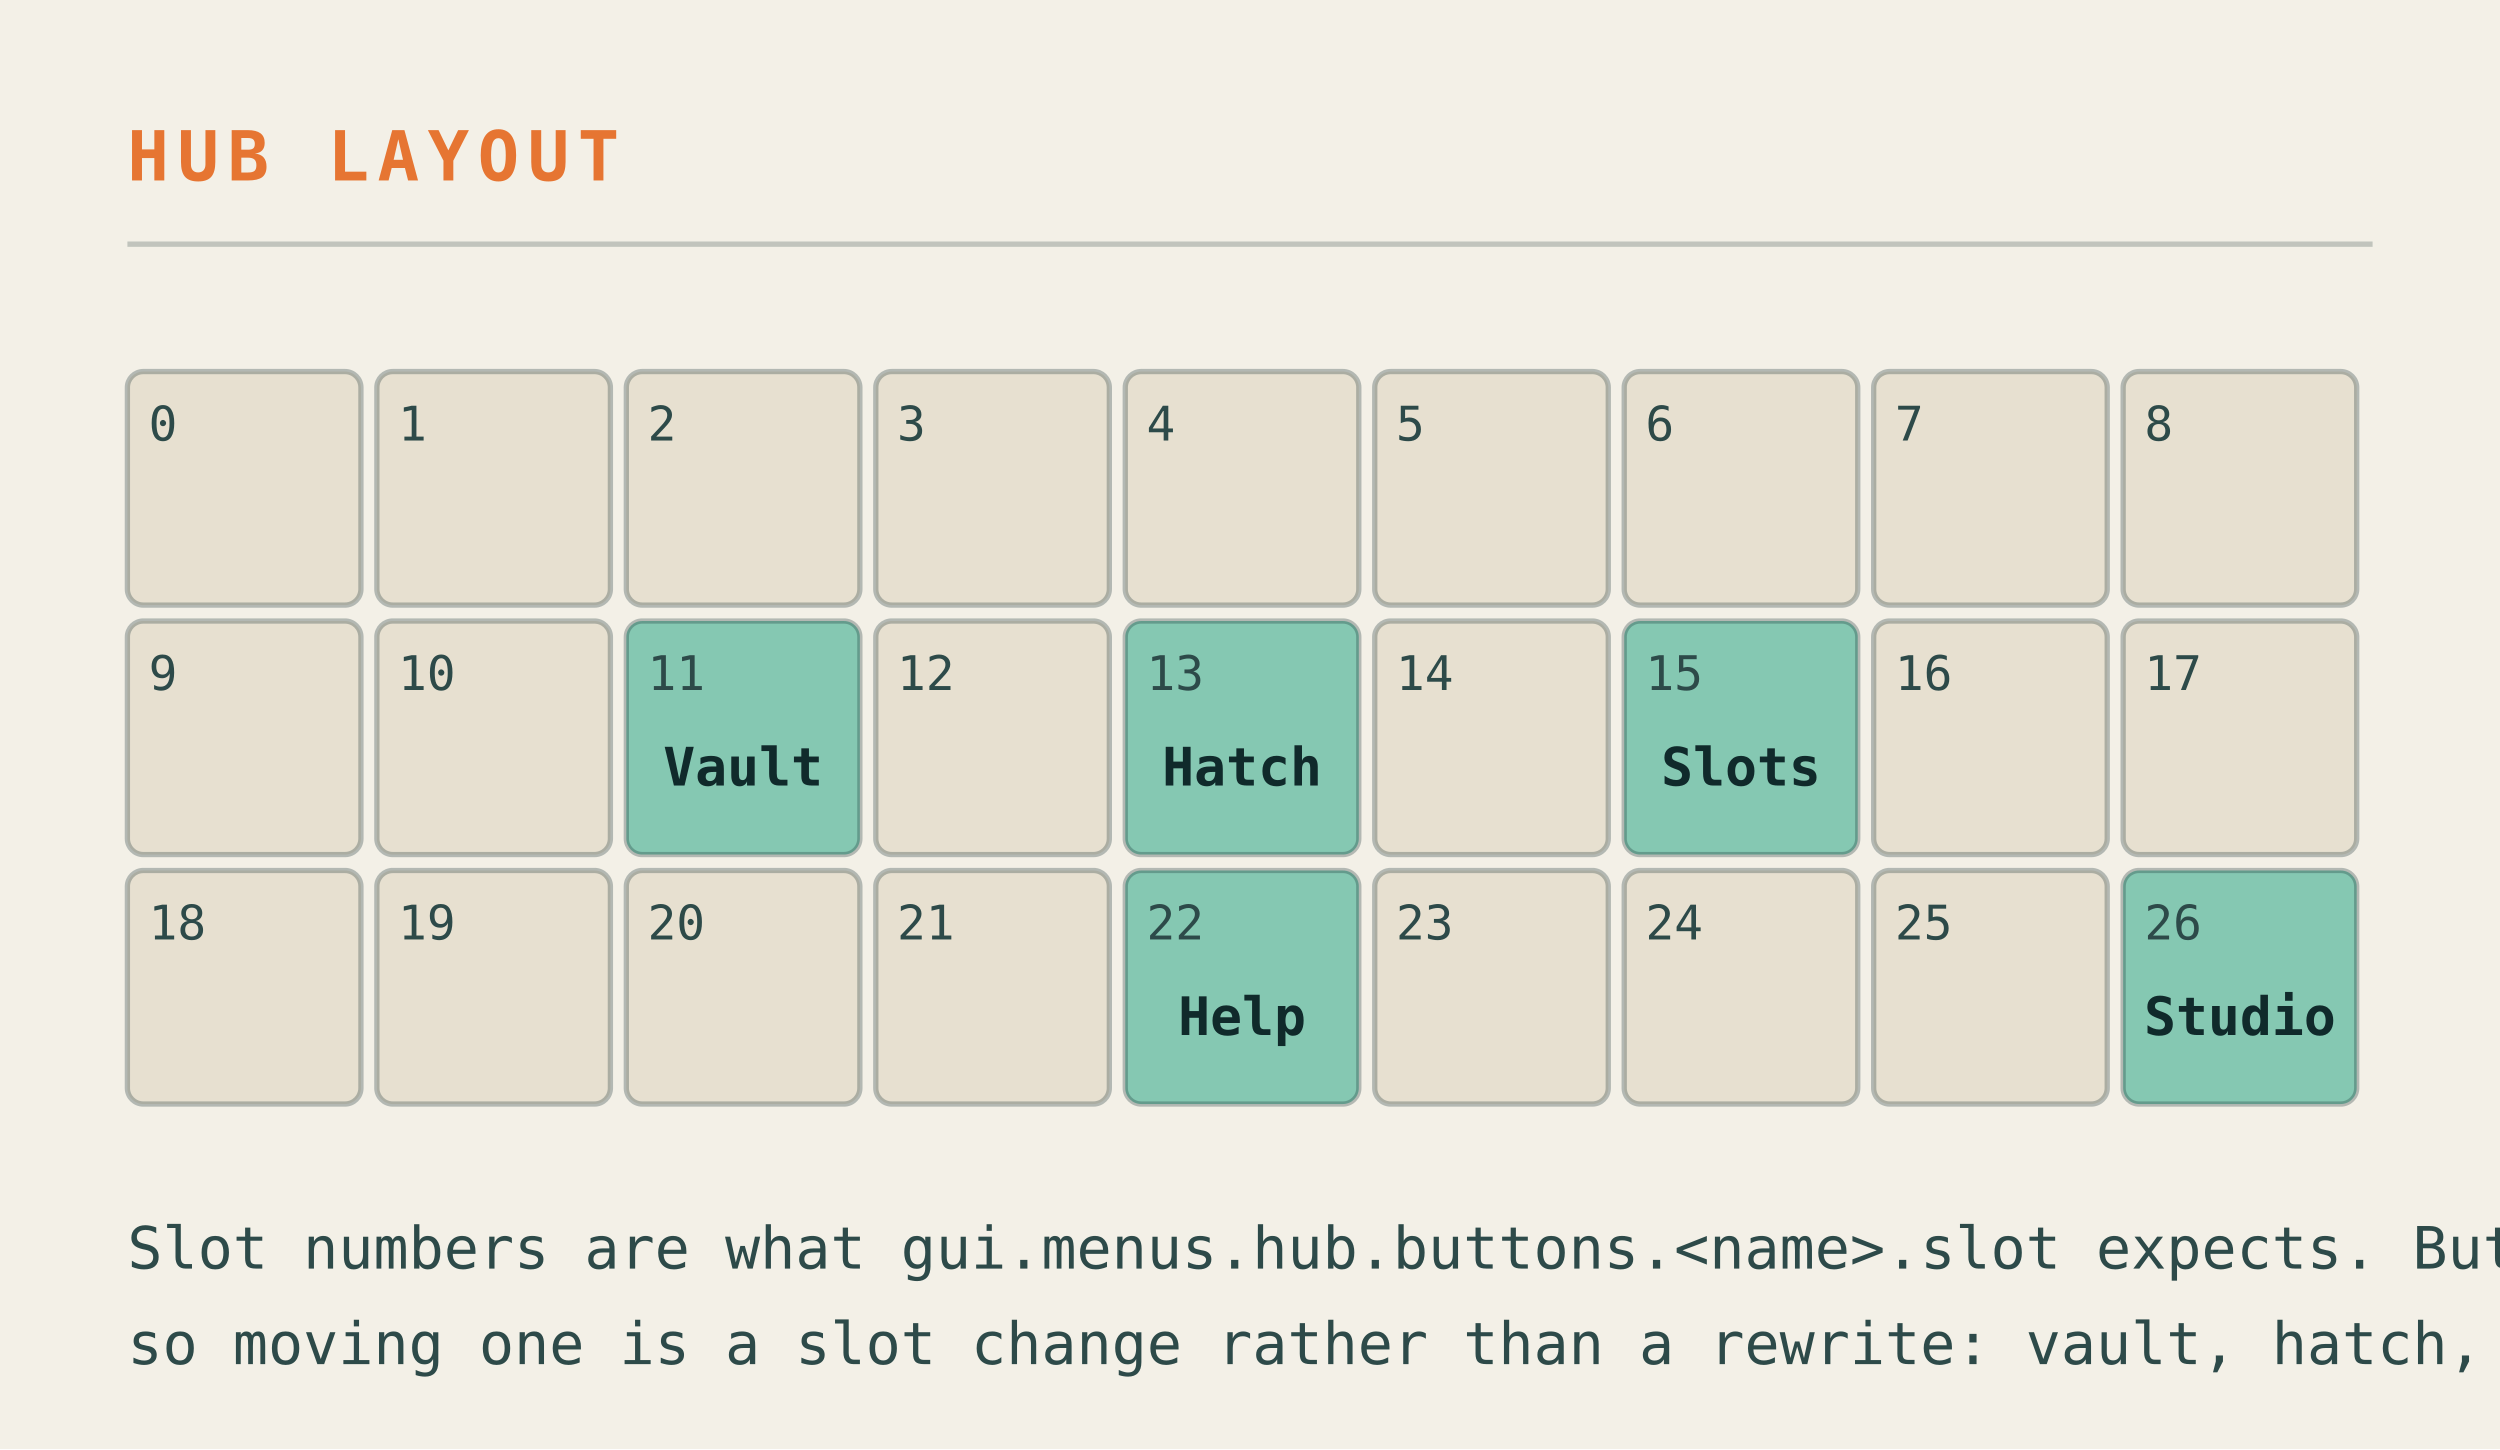
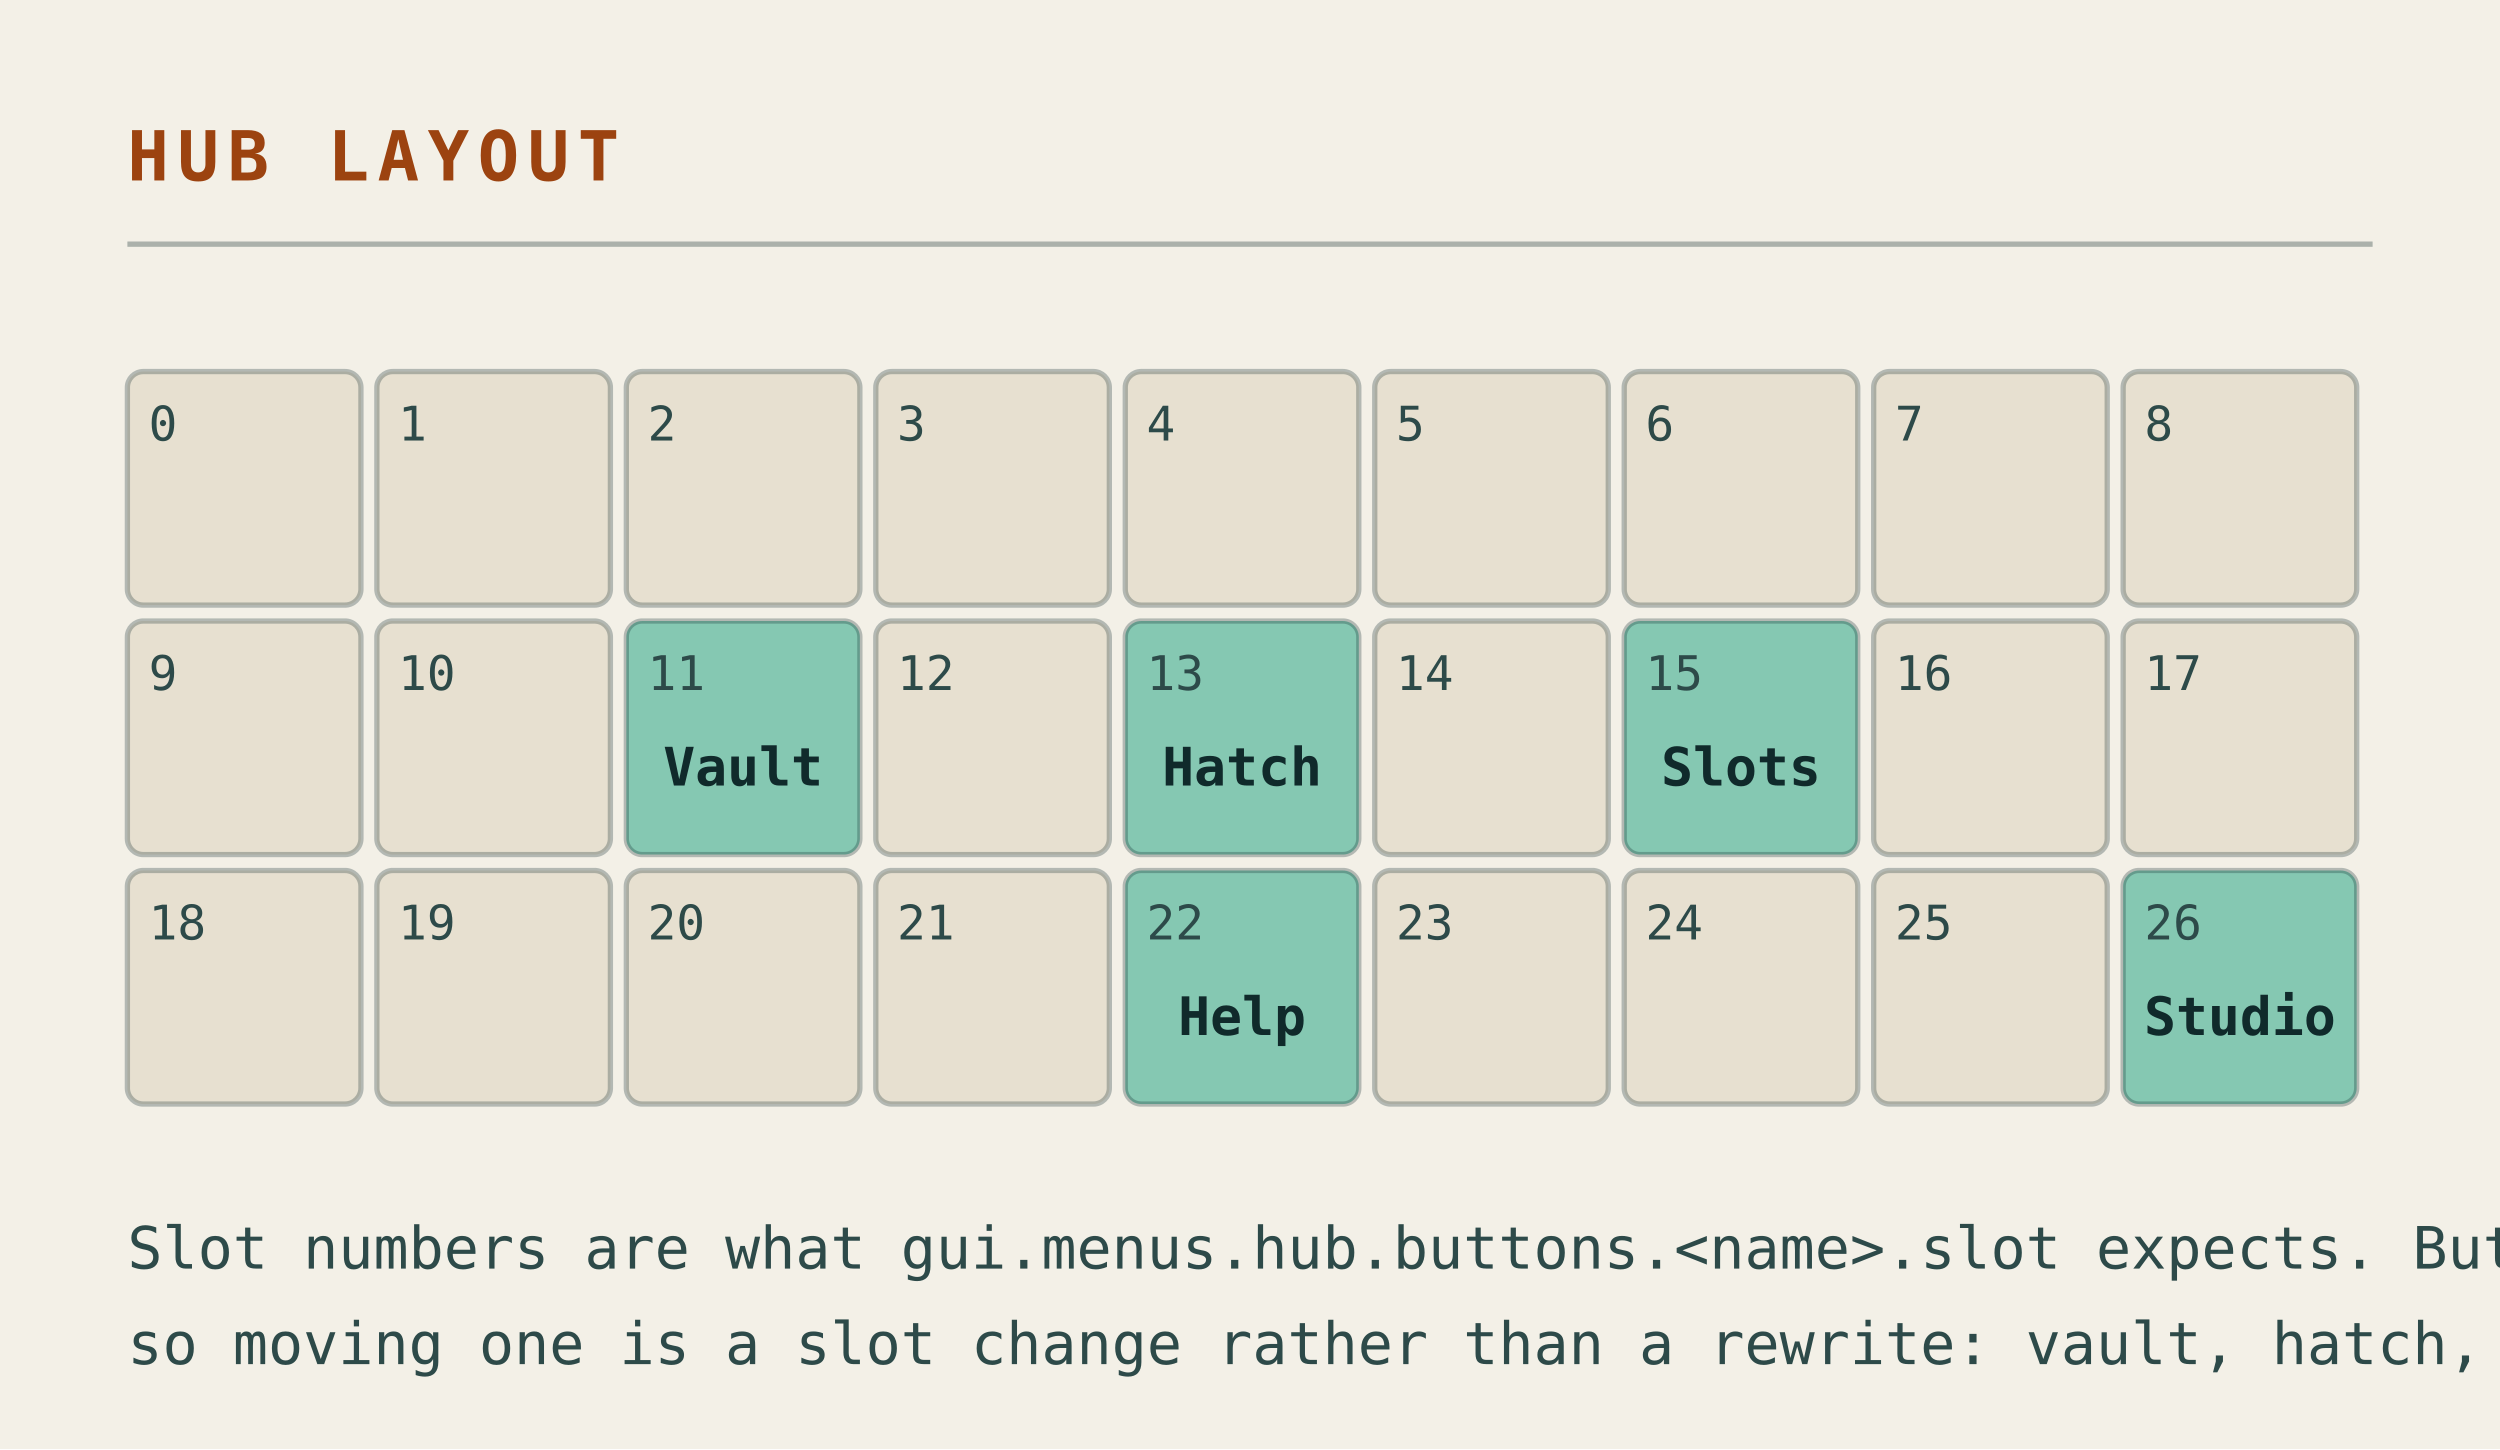
<svg xmlns="http://www.w3.org/2000/svg" viewBox="0 0 471 273" width="471" height="273" role="img" aria-label="Hub layout">
  <rect width="471" height="273" fill="#f3f0e7" />
-   <text x="24" y="34" font-family="IBM Plex Mono, ui-monospace, monospace" font-size="13" font-weight="600" fill="#e67532" letter-spacing="1.6">HUB LAYOUT</text>
-   <line x1="24" y1="46" x2="447" y2="46" stroke="#102a2b" stroke-opacity="0.22" />
+   <text x="24" y="34" font-family="IBM Plex Mono, ui-monospace, monospace" font-size="13" font-weight="600" fill="#9c4310" letter-spacing="1.6">HUB LAYOUT</text>
+   <line x1="24" y1="46" x2="447" y2="46" stroke="#102a2b" stroke-opacity="0.32" />
  <rect x="24" y="70" width="44" height="44" rx="3" fill="#e7e0d0" stroke="#102a2b" stroke-opacity="0.28" />
  <text x="28" y="83" font-family="IBM Plex Mono, ui-monospace, monospace" font-size="9" fill="#2d4a49">0</text>
  <rect x="71" y="70" width="44" height="44" rx="3" fill="#e7e0d0" stroke="#102a2b" stroke-opacity="0.28" />
  <text x="75" y="83" font-family="IBM Plex Mono, ui-monospace, monospace" font-size="9" fill="#2d4a49">1</text>
  <rect x="118" y="70" width="44" height="44" rx="3" fill="#e7e0d0" stroke="#102a2b" stroke-opacity="0.28" />
  <text x="122" y="83" font-family="IBM Plex Mono, ui-monospace, monospace" font-size="9" fill="#2d4a49">2</text>
  <rect x="165" y="70" width="44" height="44" rx="3" fill="#e7e0d0" stroke="#102a2b" stroke-opacity="0.28" />
  <text x="169" y="83" font-family="IBM Plex Mono, ui-monospace, monospace" font-size="9" fill="#2d4a49">3</text>
  <rect x="212" y="70" width="44" height="44" rx="3" fill="#e7e0d0" stroke="#102a2b" stroke-opacity="0.28" />
  <text x="216" y="83" font-family="IBM Plex Mono, ui-monospace, monospace" font-size="9" fill="#2d4a49">4</text>
  <rect x="259" y="70" width="44" height="44" rx="3" fill="#e7e0d0" stroke="#102a2b" stroke-opacity="0.28" />
  <text x="263" y="83" font-family="IBM Plex Mono, ui-monospace, monospace" font-size="9" fill="#2d4a49">5</text>
  <rect x="306" y="70" width="44" height="44" rx="3" fill="#e7e0d0" stroke="#102a2b" stroke-opacity="0.28" />
  <text x="310" y="83" font-family="IBM Plex Mono, ui-monospace, monospace" font-size="9" fill="#2d4a49">6</text>
  <rect x="353" y="70" width="44" height="44" rx="3" fill="#e7e0d0" stroke="#102a2b" stroke-opacity="0.28" />
  <text x="357" y="83" font-family="IBM Plex Mono, ui-monospace, monospace" font-size="9" fill="#2d4a49">7</text>
  <rect x="400" y="70" width="44" height="44" rx="3" fill="#e7e0d0" stroke="#102a2b" stroke-opacity="0.28" />
  <text x="404" y="83" font-family="IBM Plex Mono, ui-monospace, monospace" font-size="9" fill="#2d4a49">8</text>
  <rect x="24" y="117" width="44" height="44" rx="3" fill="#e7e0d0" stroke="#102a2b" stroke-opacity="0.28" />
  <text x="28" y="130" font-family="IBM Plex Mono, ui-monospace, monospace" font-size="9" fill="#2d4a49">9</text>
  <rect x="71" y="117" width="44" height="44" rx="3" fill="#e7e0d0" stroke="#102a2b" stroke-opacity="0.28" />
  <text x="75" y="130" font-family="IBM Plex Mono, ui-monospace, monospace" font-size="9" fill="#2d4a49">10</text>
  <rect x="118" y="117" width="44" height="44" rx="3" fill="#85c8b2" stroke="#102a2b" stroke-opacity="0.28" />
  <text x="122" y="130" font-family="IBM Plex Mono, ui-monospace, monospace" font-size="9" fill="#2d4a49">11</text>
  <text x="140" y="148" text-anchor="middle" font-family="IBM Plex Mono, ui-monospace, monospace" font-size="10" font-weight="600" fill="#102a2b">Vault</text>
  <rect x="165" y="117" width="44" height="44" rx="3" fill="#e7e0d0" stroke="#102a2b" stroke-opacity="0.28" />
  <text x="169" y="130" font-family="IBM Plex Mono, ui-monospace, monospace" font-size="9" fill="#2d4a49">12</text>
  <rect x="212" y="117" width="44" height="44" rx="3" fill="#85c8b2" stroke="#102a2b" stroke-opacity="0.28" />
  <text x="216" y="130" font-family="IBM Plex Mono, ui-monospace, monospace" font-size="9" fill="#2d4a49">13</text>
  <text x="234" y="148" text-anchor="middle" font-family="IBM Plex Mono, ui-monospace, monospace" font-size="10" font-weight="600" fill="#102a2b">Hatch</text>
  <rect x="259" y="117" width="44" height="44" rx="3" fill="#e7e0d0" stroke="#102a2b" stroke-opacity="0.28" />
  <text x="263" y="130" font-family="IBM Plex Mono, ui-monospace, monospace" font-size="9" fill="#2d4a49">14</text>
  <rect x="306" y="117" width="44" height="44" rx="3" fill="#85c8b2" stroke="#102a2b" stroke-opacity="0.28" />
  <text x="310" y="130" font-family="IBM Plex Mono, ui-monospace, monospace" font-size="9" fill="#2d4a49">15</text>
  <text x="328" y="148" text-anchor="middle" font-family="IBM Plex Mono, ui-monospace, monospace" font-size="10" font-weight="600" fill="#102a2b">Slots</text>
  <rect x="353" y="117" width="44" height="44" rx="3" fill="#e7e0d0" stroke="#102a2b" stroke-opacity="0.28" />
  <text x="357" y="130" font-family="IBM Plex Mono, ui-monospace, monospace" font-size="9" fill="#2d4a49">16</text>
  <rect x="400" y="117" width="44" height="44" rx="3" fill="#e7e0d0" stroke="#102a2b" stroke-opacity="0.28" />
  <text x="404" y="130" font-family="IBM Plex Mono, ui-monospace, monospace" font-size="9" fill="#2d4a49">17</text>
  <rect x="24" y="164" width="44" height="44" rx="3" fill="#e7e0d0" stroke="#102a2b" stroke-opacity="0.28" />
  <text x="28" y="177" font-family="IBM Plex Mono, ui-monospace, monospace" font-size="9" fill="#2d4a49">18</text>
  <rect x="71" y="164" width="44" height="44" rx="3" fill="#e7e0d0" stroke="#102a2b" stroke-opacity="0.28" />
  <text x="75" y="177" font-family="IBM Plex Mono, ui-monospace, monospace" font-size="9" fill="#2d4a49">19</text>
  <rect x="118" y="164" width="44" height="44" rx="3" fill="#e7e0d0" stroke="#102a2b" stroke-opacity="0.28" />
  <text x="122" y="177" font-family="IBM Plex Mono, ui-monospace, monospace" font-size="9" fill="#2d4a49">20</text>
  <rect x="165" y="164" width="44" height="44" rx="3" fill="#e7e0d0" stroke="#102a2b" stroke-opacity="0.28" />
  <text x="169" y="177" font-family="IBM Plex Mono, ui-monospace, monospace" font-size="9" fill="#2d4a49">21</text>
  <rect x="212" y="164" width="44" height="44" rx="3" fill="#85c8b2" stroke="#102a2b" stroke-opacity="0.28" />
  <text x="216" y="177" font-family="IBM Plex Mono, ui-monospace, monospace" font-size="9" fill="#2d4a49">22</text>
  <text x="234" y="195" text-anchor="middle" font-family="IBM Plex Mono, ui-monospace, monospace" font-size="10" font-weight="600" fill="#102a2b">Help</text>
  <rect x="259" y="164" width="44" height="44" rx="3" fill="#e7e0d0" stroke="#102a2b" stroke-opacity="0.28" />
  <text x="263" y="177" font-family="IBM Plex Mono, ui-monospace, monospace" font-size="9" fill="#2d4a49">23</text>
  <rect x="306" y="164" width="44" height="44" rx="3" fill="#e7e0d0" stroke="#102a2b" stroke-opacity="0.28" />
  <text x="310" y="177" font-family="IBM Plex Mono, ui-monospace, monospace" font-size="9" fill="#2d4a49">24</text>
  <rect x="353" y="164" width="44" height="44" rx="3" fill="#e7e0d0" stroke="#102a2b" stroke-opacity="0.28" />
  <text x="357" y="177" font-family="IBM Plex Mono, ui-monospace, monospace" font-size="9" fill="#2d4a49">25</text>
  <rect x="400" y="164" width="44" height="44" rx="3" fill="#85c8b2" stroke="#102a2b" stroke-opacity="0.28" />
  <text x="404" y="177" font-family="IBM Plex Mono, ui-monospace, monospace" font-size="9" fill="#2d4a49">26</text>
  <text x="422" y="195" text-anchor="middle" font-family="IBM Plex Mono, ui-monospace, monospace" font-size="10" font-weight="600" fill="#102a2b">Studio</text>
  <text x="24" y="239" font-family="IBM Plex Mono, ui-monospace, monospace" font-size="11" fill="#2d4a49">Slot numbers are what gui.menus.hub.buttons.&lt;name&gt;.slot expects. Buttons are named,</text>
  <text x="24" y="257" font-family="IBM Plex Mono, ui-monospace, monospace" font-size="11" fill="#2d4a49">so moving one is a slot change rather than a rewrite: vault, hatch, slots, help, studio.</text>
</svg>
